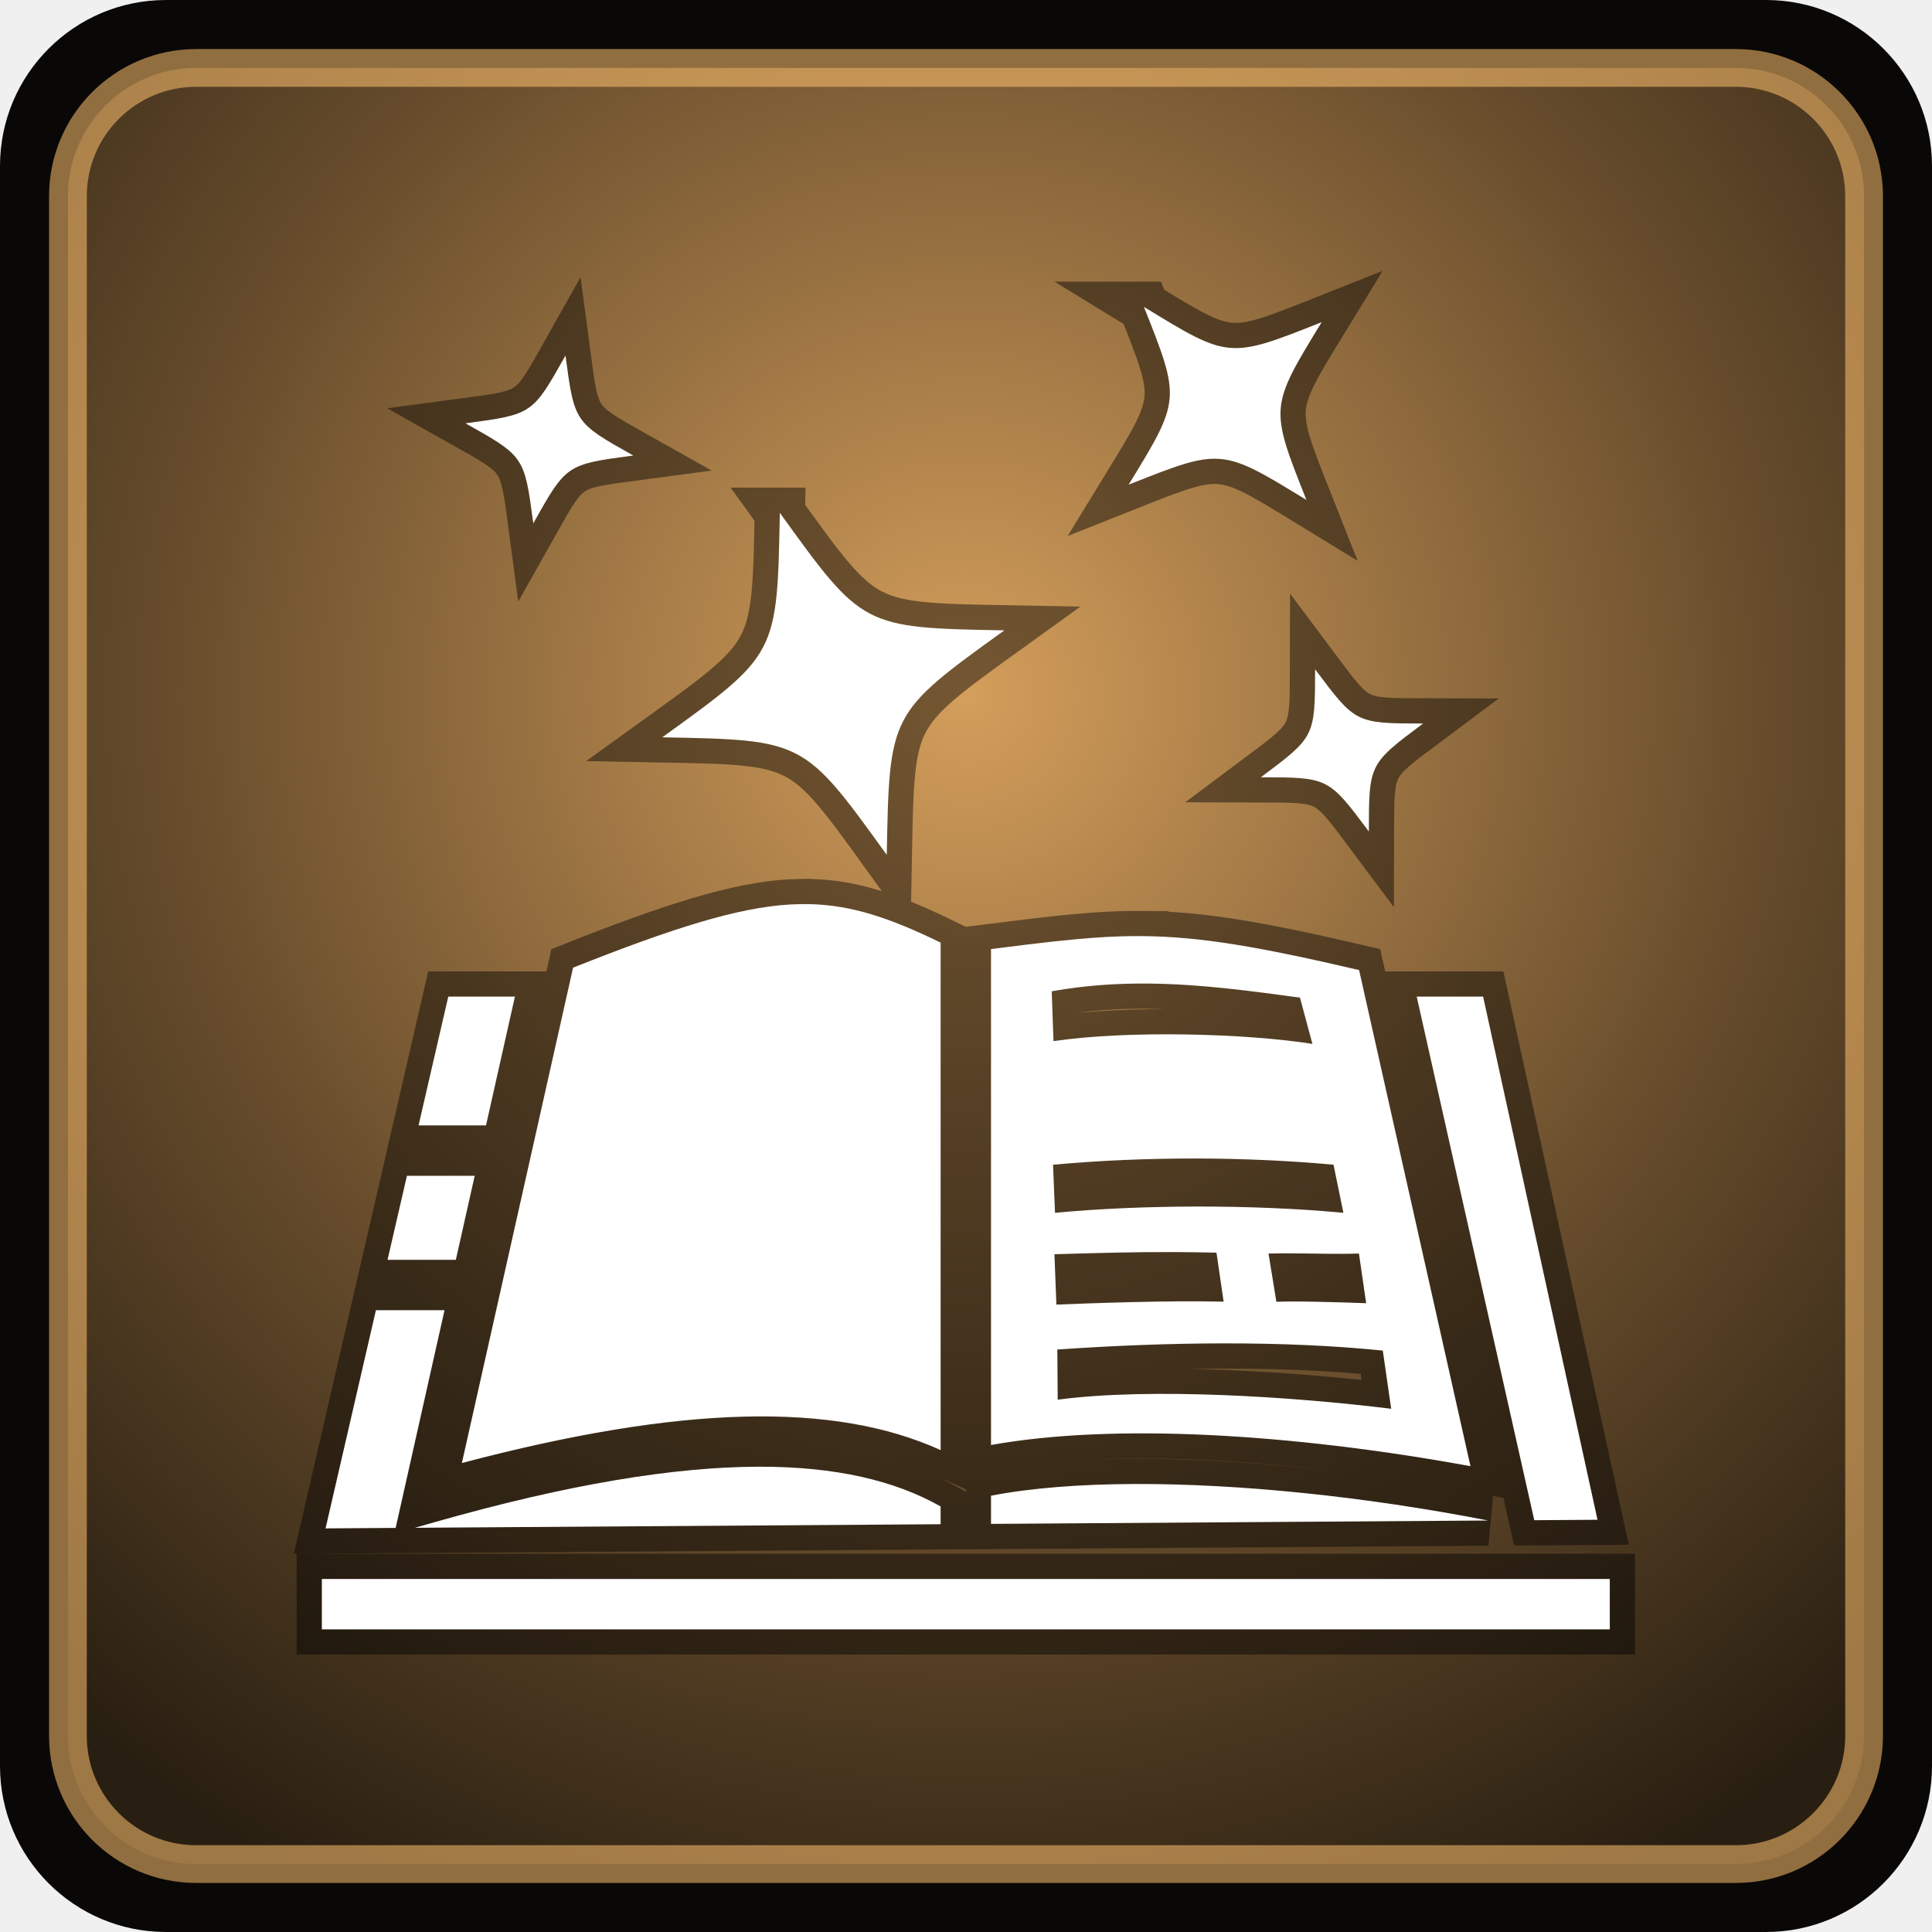
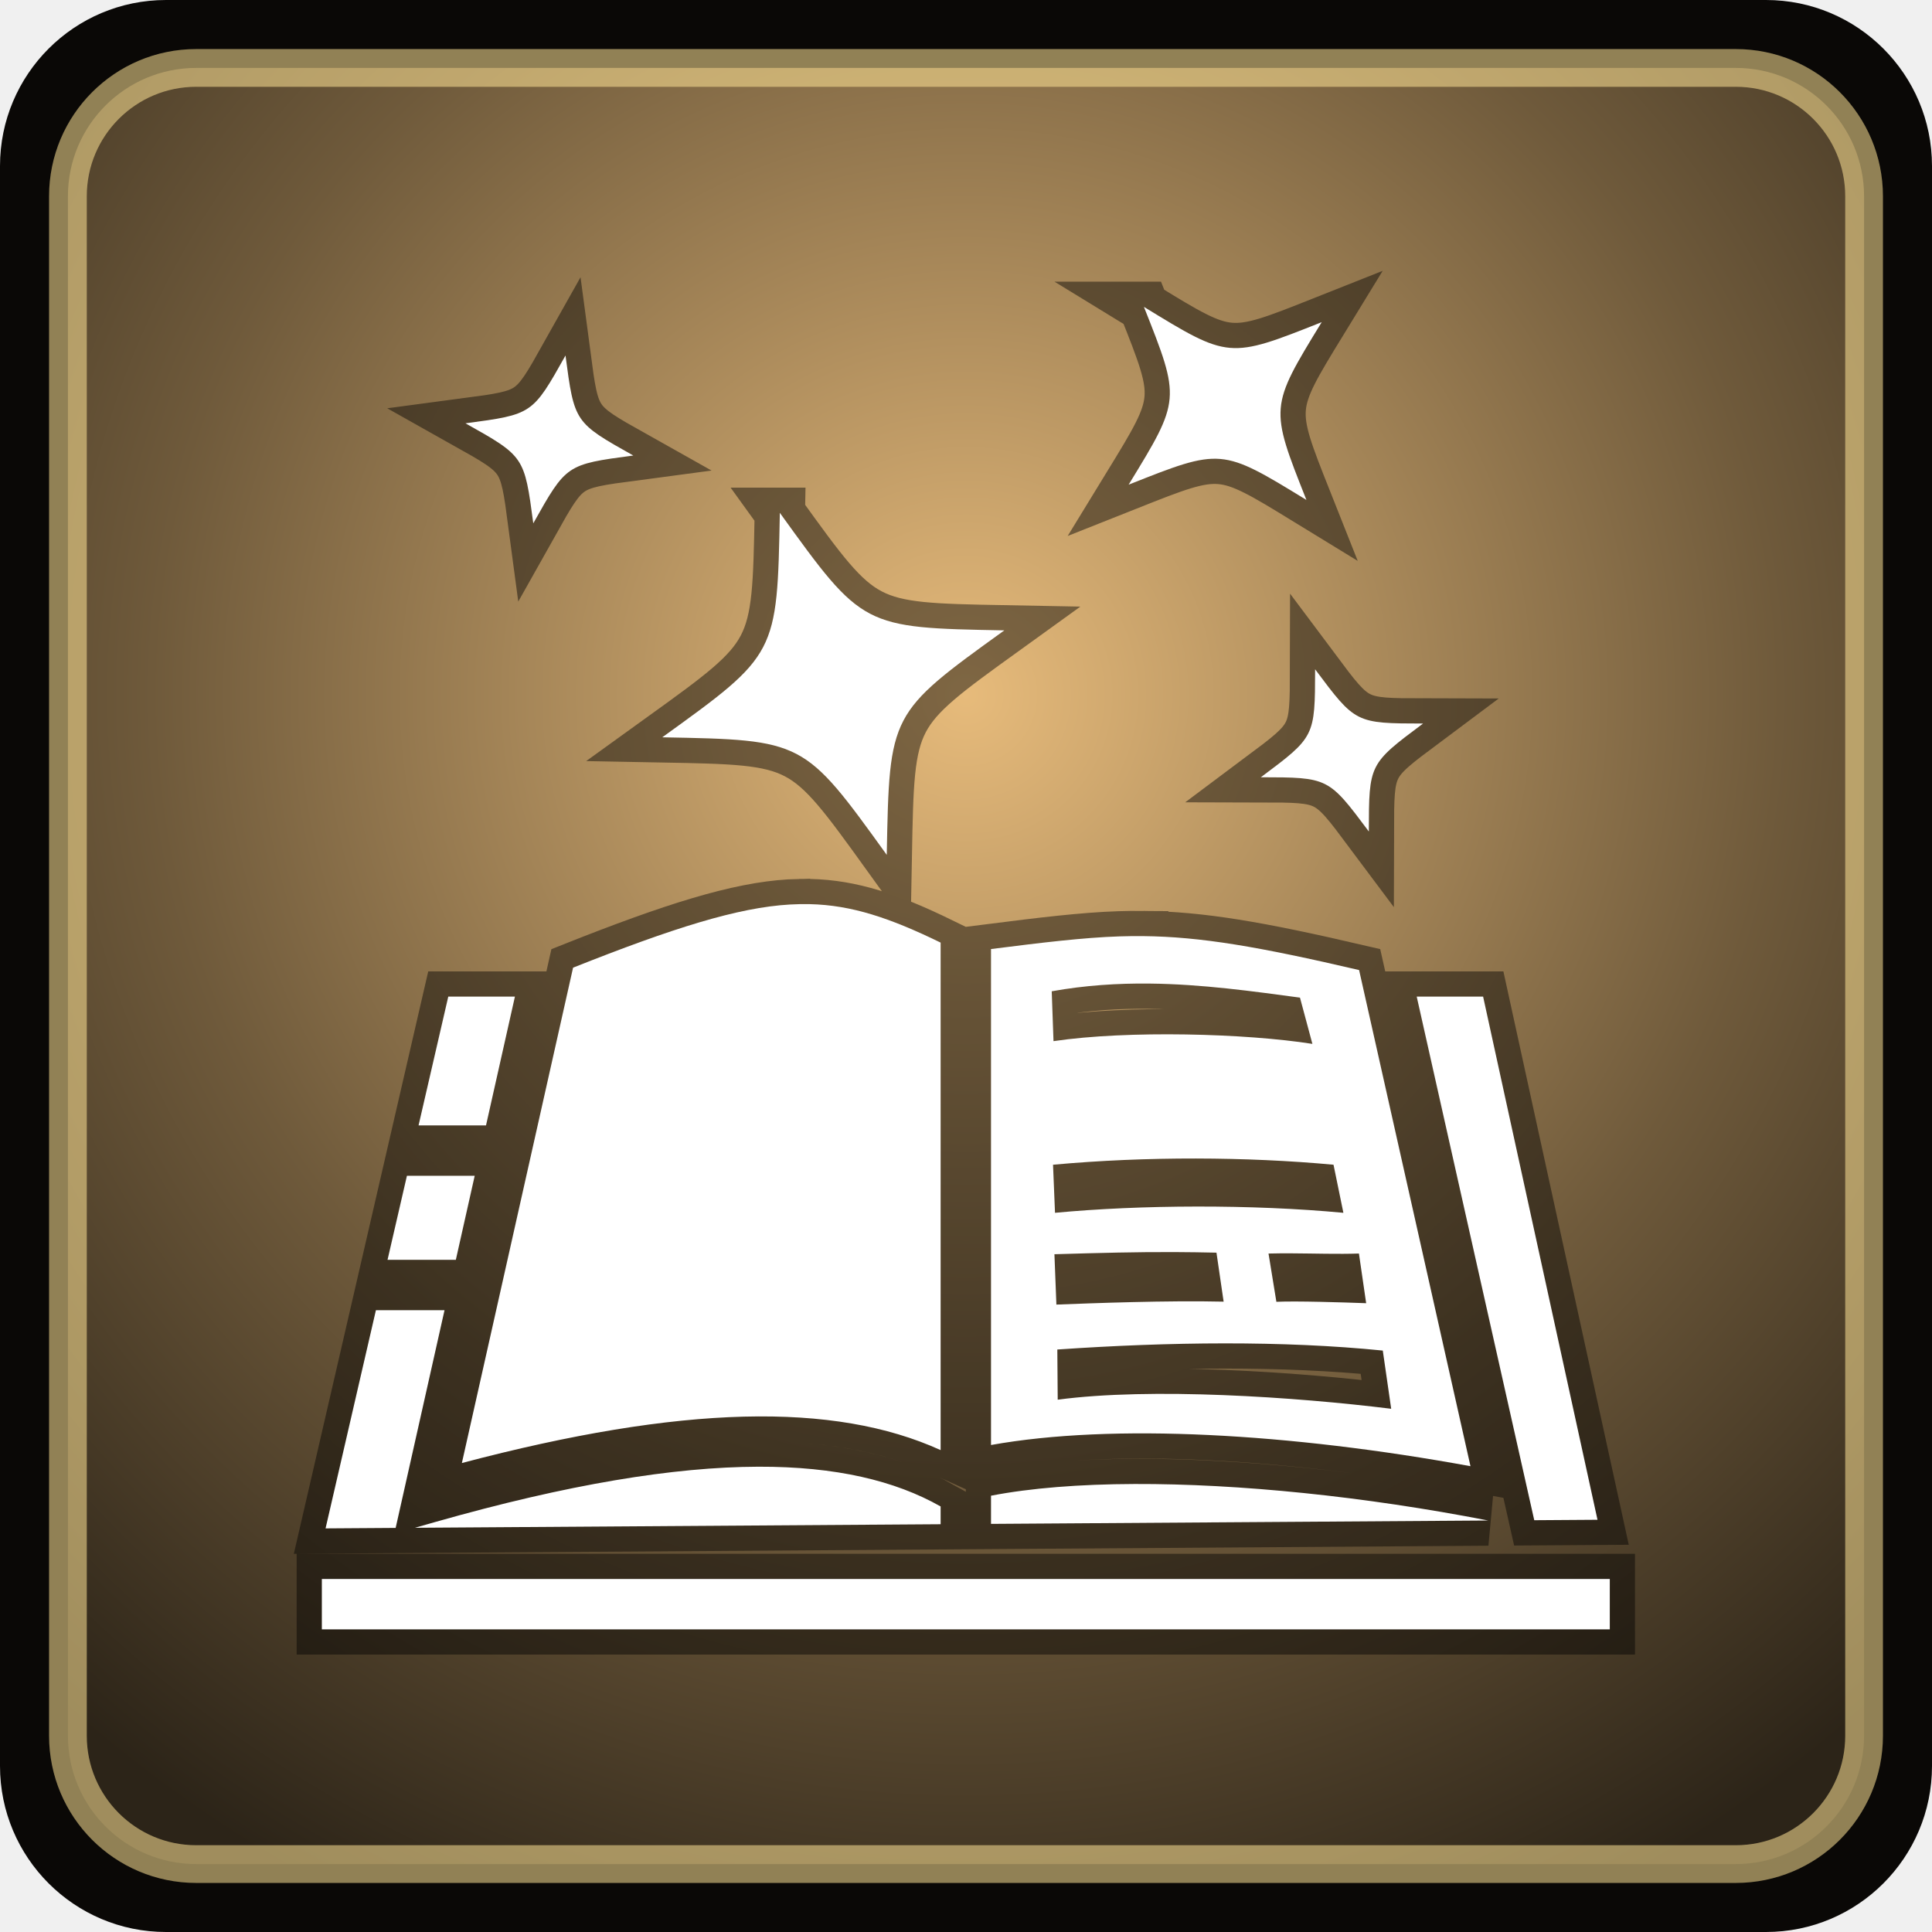
<svg xmlns="http://www.w3.org/2000/svg" viewBox="0 0 512 512">
  <defs>
    <radialGradient id="g" cx="50%" cy="35%" r="75%">
-       <stop offset="0" stop-color="#d49e5b" />
-       <stop offset=".6" stop-color="#654b2b" />
-       <stop offset="1" stop-color="#281e11" />
+       <stop offset="0" stop-color="#e7bb7b" />
+       <stop offset=".6" stop-color="#6f5a3b" />
+       <stop offset="1" stop-color="#2c2418" />
    </radialGradient>
  </defs>
  <rect width="512" height="512" rx="44" fill="#0a0806" />
  <rect x="18" y="18" width="476" height="476" rx="34" fill="url(#g)" />
-   <rect x="18" y="18" width="476" height="476" rx="34" fill="none" stroke="#ffc06f" stroke-opacity=".55" stroke-width="10" />
+   <rect x="18" y="18" width="476" height="476" rx="34" fill="none" stroke="#ffe496" stroke-opacity=".55" stroke-width="10" />
  <g transform="translate(66 66) scale(.742)" fill="#fff" stroke="#000" stroke-opacity=".45" stroke-width="18" paint-order="stroke">
    <path d="M319.61 20.654c13.145 33.114 13.144 33.115-5.46 63.5 33.114-13.145 33.116-13.146 63.5 5.457-13.145-33.114-13.146-33.113 5.457-63.498-33.114 13.146-33.113 13.145-63.498-5.459zM113.024 38.021c-11.808 21.04-11.808 21.04-35.724 24.217 21.04 11.809 21.04 11.808 24.217 35.725 11.808-21.04 11.808-21.04 35.724-24.217-21.04-11.808-21.04-11.808-24.217-35.725zm76.55 56.184c-.952 50.588-.95 50.588-41.991 80.18 50.587.95 50.588.95 80.18 41.99.95-50.588.95-50.588 41.99-80.18-50.588-.95-50.588-.95-80.18-41.99zm191.177 55.885c-.046 24.127-.048 24.125-19.377 38.564 24.127.047 24.127.046 38.566 19.375.047-24.126.046-24.125 19.375-38.564-24.126-.047-24.125-.046-38.564-19.375zm-184.086 83.88c-1.191.024-2.36.07-3.492.134-18.591 1.064-41.868 8.416-77.445 22.556L76.012 433.582c78.487-20.734 132.97-21.909 170.99-4.615V247.71c-18.076-8.813-31.79-13.399-46.707-13.737a91.166 91.166 0 0 0-3.629-.002zm122.686 11.42c-2.916-.026-5.81.011-8.514.098-12.81.417-27.638 2.215-45.84 4.522V427.145c43.565-7.825 106.85-4.2 171.244 7.566l-39.78-177.197c-35.904-8.37-56.589-11.91-77.11-12.123zm2.289 16.95c18.889.204 36.852 2.768 53.707 5.02l4.437 16.523c-23.78-3.75-65.966-4.906-92.467-.98l-.636-17.805c11.959-2.154 23.625-2.88 34.959-2.758zm-250.483 4.658l-10.617 46.004h24.094l10.326-46.004H71.158zm345.881 0l39.742 177.031 2.239 9.973 22.591-.152-40.855-186.852h-23.717zm-78.857 57.82c16.993.026 33.67.791 49.146 2.223l3.524 17.174c-32.645-3.08-72.58-2.889-102.995 0l-.709-17.174c16.733-1.533 34.04-2.248 51.034-2.223zm-281.793 6.18l-6.924 30.004h24.394l6.735-30.004H56.389zm274.418 27.244c4.656.021 9.487.085 14.716.203l2.555 17.498c-19.97-.471-47.115.56-59.728 1.05l-.7-17.985c16.803-.493 29.189-.828 43.157-.766zm41.476.447c8.268.042 16.697.334 24.121.069l2.58 17.74c-8.653-.312-24.87-.83-32.064-.502l-2.807-17.234a257.25 257.25 0 0 1 8.17-.073zm-326.97 20.309l-17.985 77.928 25.035-.17 17.455-77.758H45.313zm303.164 11.848c19.608-.01 38.66.774 56.449 2.572l2.996 20.787c-34.305-4.244-85.755-7.697-119.1-3.244l-.14-17.922c20.02-1.379 40.186-2.183 59.795-2.193zm-166.606 44.05c-30.112.09-67.916 6.25-115.408 19.76l-7.22 2.053 187.759-1.27v-6.347c-16.236-9.206-37.42-14.278-65.13-14.196zm134.41 6.174c-19.63.067-37.112 1.439-51.283 4.182v10.064l177.594-1.203c-44.322-8.634-89.137-13.17-126.31-13.043zM26 475v18h460v-18H26z" />
  </g>
</svg>
